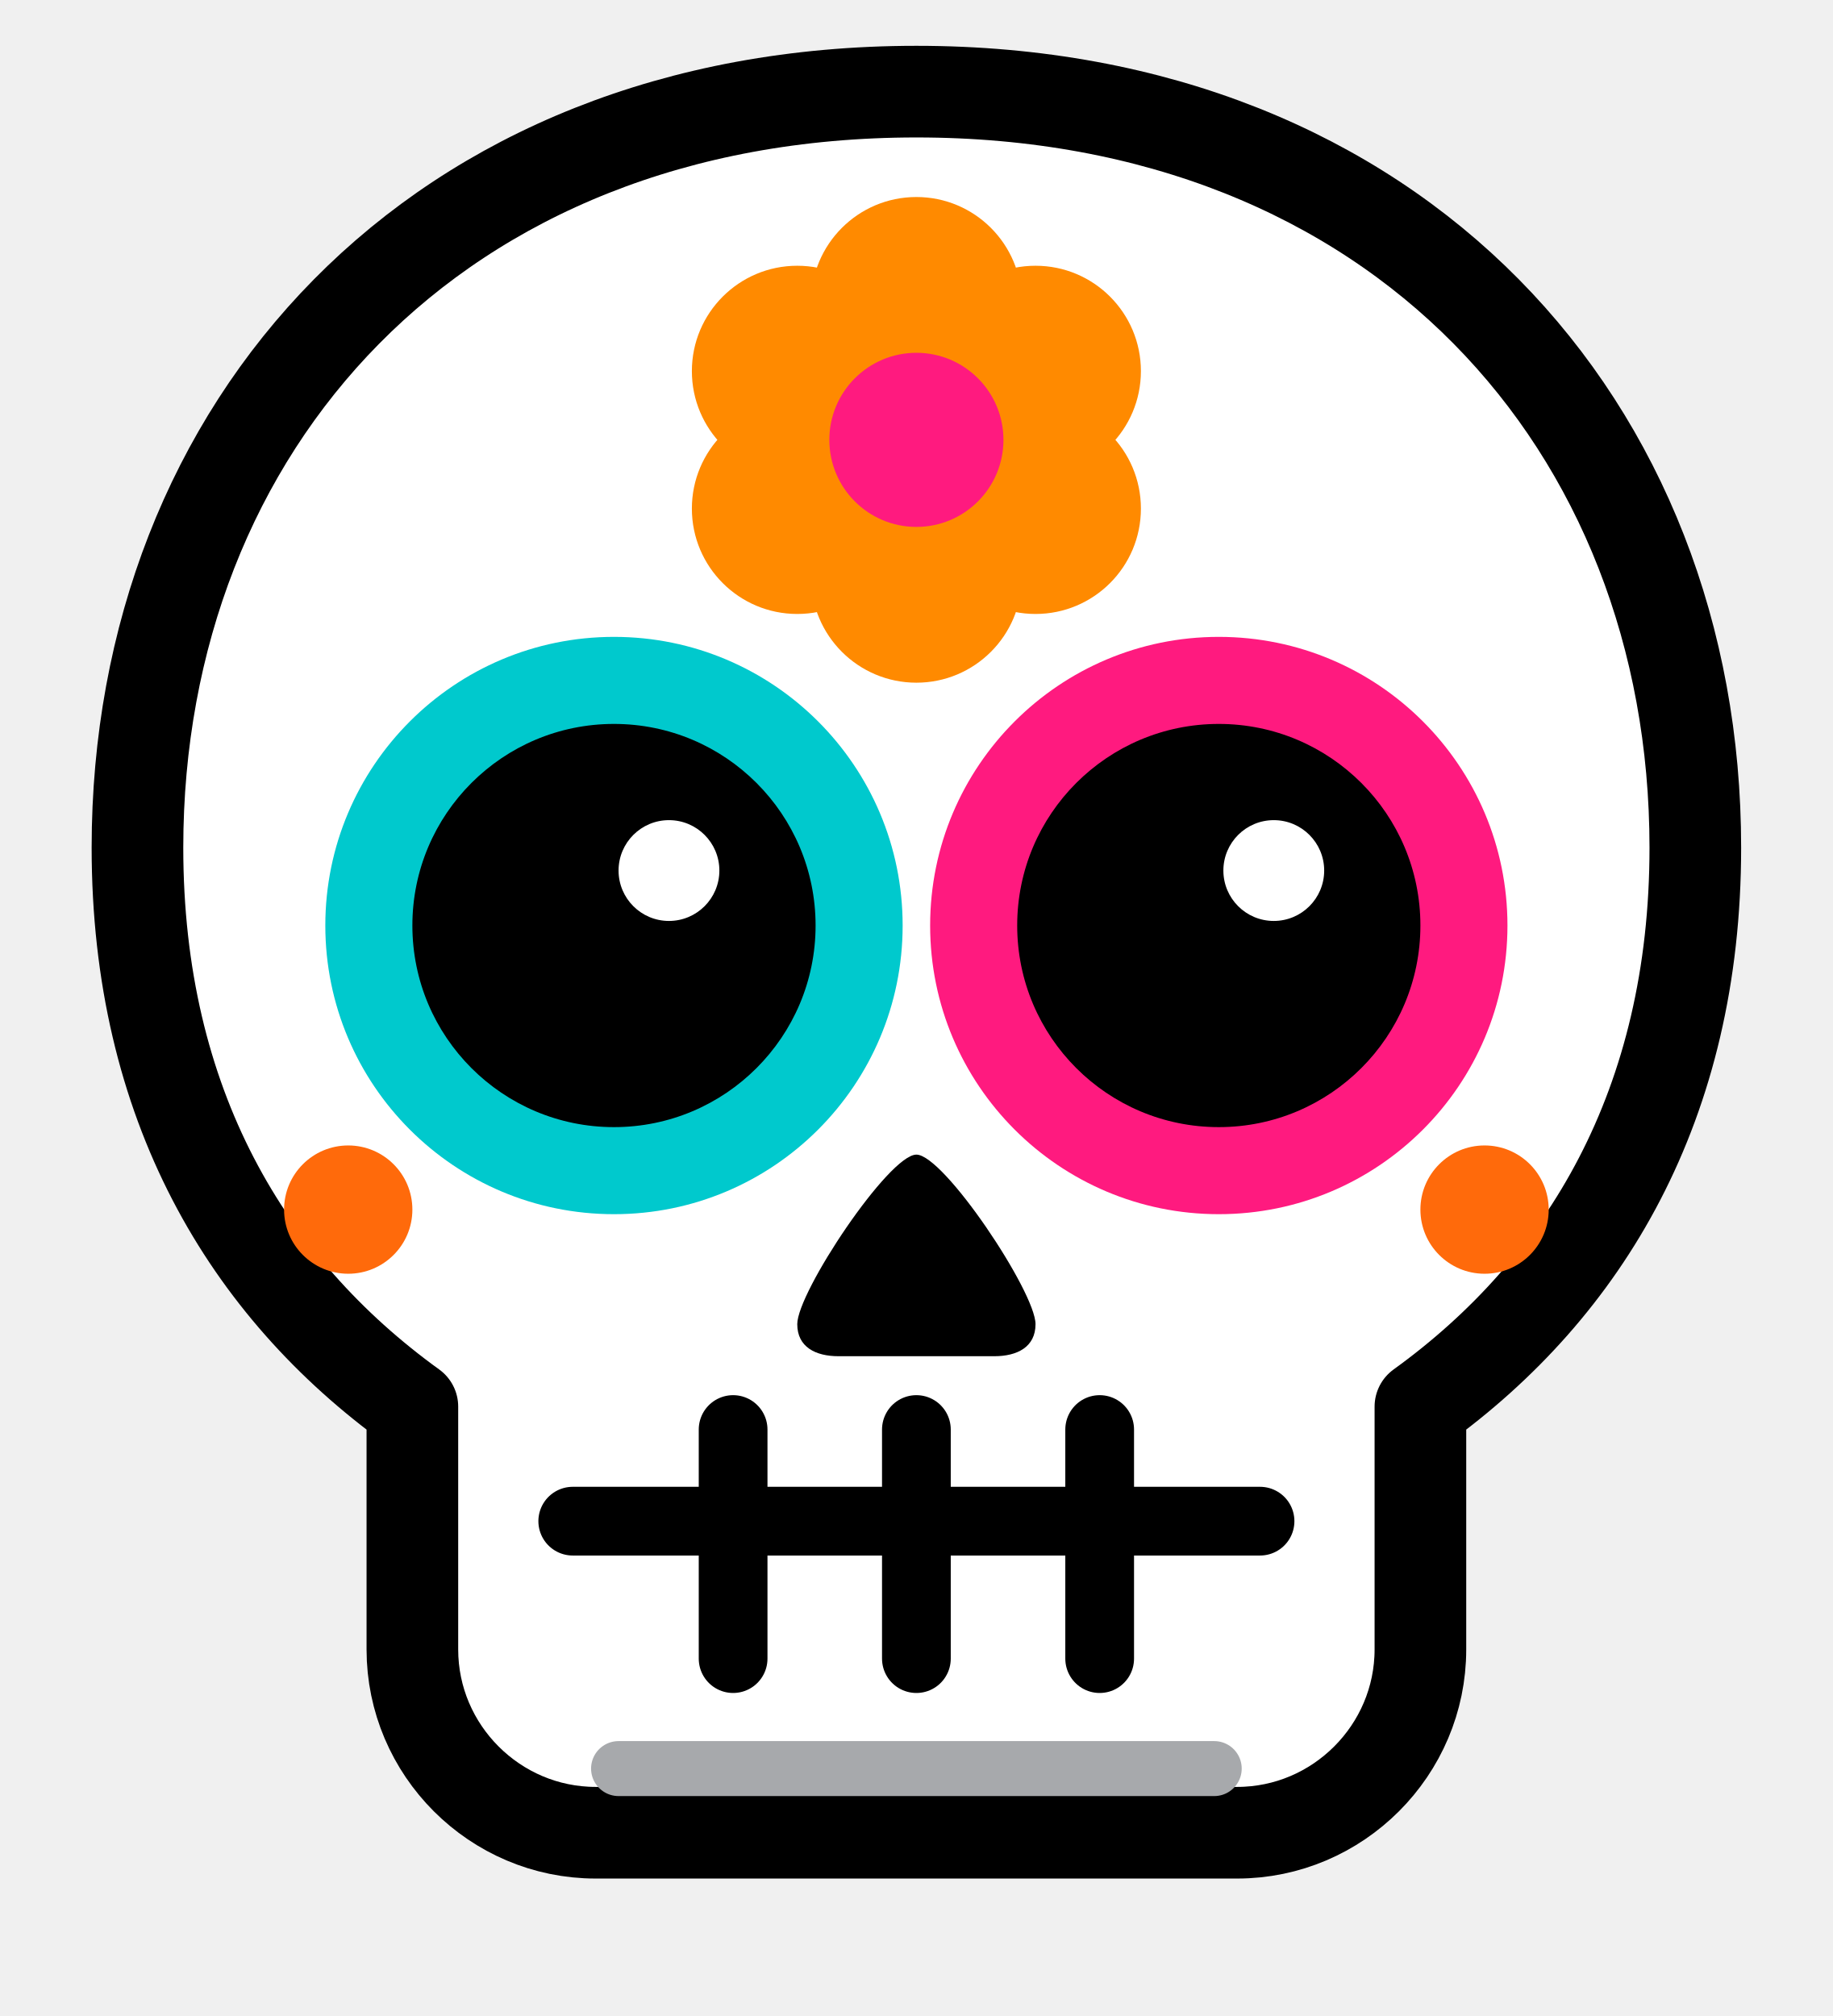
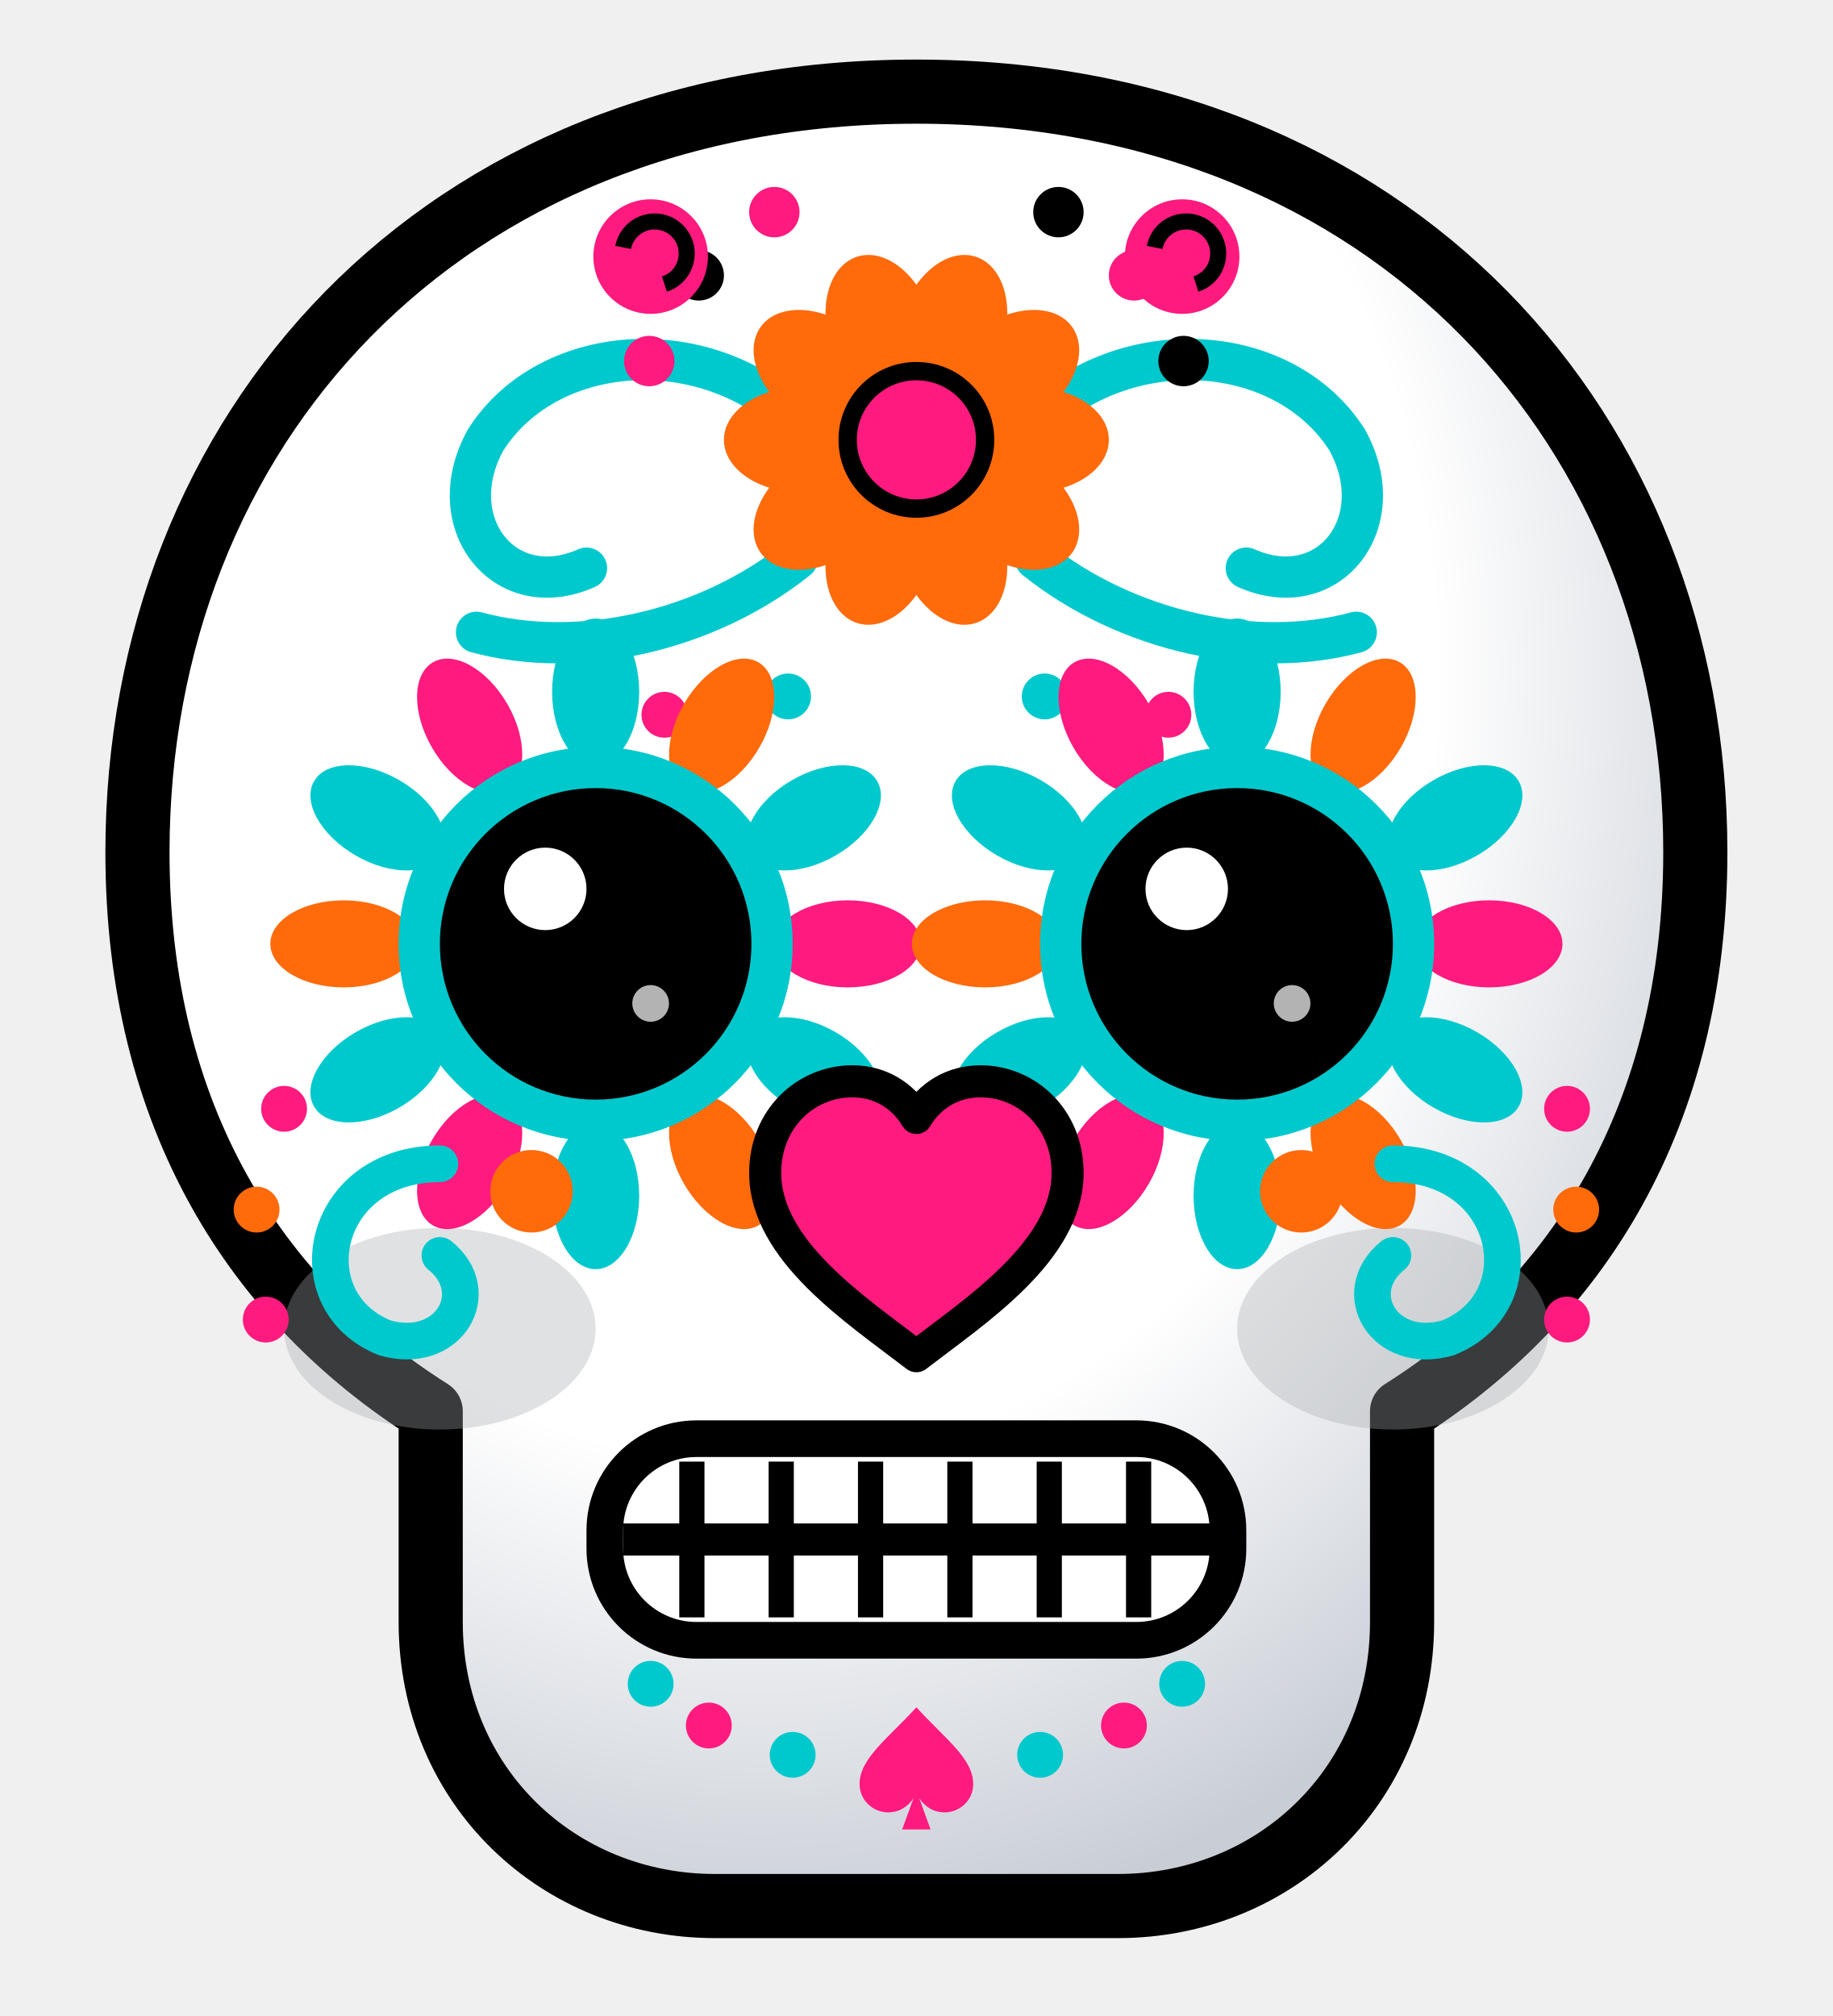
- <svg xmlns="http://www.w3.org/2000/svg" viewBox="0 0 40 44" width="40" height="44" aria-hidden="true">
-   <path d="M20 2C9.5 2 3 9.3 3 18.5c0 5.6 2.4 9.6 6 12.2V36c0 2.2 1.8 4 4 4h14c2.2 0 4-1.8 4-4v-5.3c3.6-2.6 6-6.6 6-12.2C37 9.3 30.5 2 20 2Z" fill="#fff" stroke="#000" stroke-width="2" stroke-linejoin="round" />
-   <g fill="#FF8A00">
-     <circle cx="20" cy="6.6" r="2.3" />
-     <circle cx="22.6" cy="8.1" r="2.3" />
-     <circle cx="22.6" cy="11.1" r="2.3" />
-     <circle cx="20" cy="12.6" r="2.3" />
-     <circle cx="17.4" cy="11.1" r="2.3" />
-     <circle cx="17.4" cy="8.1" r="2.3" />
-   </g>
-   <circle cx="20" cy="9.6" r="1.9" fill="#FF1A7F" />
-   <circle cx="13.4" cy="20.2" r="6.3" fill="#00C9CD" />
-   <circle cx="26.6" cy="20.2" r="6.3" fill="#FF1A7F" />
-   <circle cx="13.4" cy="20.2" r="4.4" fill="#000" />
-   <circle cx="26.6" cy="20.2" r="4.4" fill="#000" />
-   <circle cx="14.6" cy="19" r="1.1" fill="#fff" />
-   <circle cx="27.8" cy="19" r="1.1" fill="#fff" />
-   <path d="M20 25.2c-.6 0-2.6 3-2.6 3.7 0 .5.4.7.9.7h3.4c.5 0 .9-.2.9-.7 0-.7-2-3.7-2.6-3.7Z" fill="#000" />
-   <circle cx="7.6" cy="26.4" r="1.4" fill="#FF6A0B" />
-   <circle cx="32.4" cy="26.4" r="1.4" fill="#FF6A0B" />
-   <path d="M12.5 33.2h15M16 31.2v5M20 31.2v5M24 31.2v5" stroke="#000" stroke-width="1.5" stroke-linecap="round" fill="none" />
-   <path d="M13.5 38.6h13" stroke="#A7A9AC" stroke-width="1.2" stroke-linecap="round" />
+ <svg xmlns="http://www.w3.org/2000/svg" xmlns:xlink="http://www.w3.org/1999/xlink" viewBox="0 0 40 44" width="40" height="44" aria-hidden="true">
+   <defs>
+     <radialGradient id="cv-bone" cx="40%" cy="32%" r="70%">
+       <stop offset="0" stop-color="#fff" />
+       <stop offset=".62" stop-color="#fff" />
+       <stop offset="1" stop-color="#C9CED6" />
+     </radialGradient>
+     <symbol id="calavera" viewBox="0 0 40 44">
+       <path d="M20 2C9.6 2 3 9.4 3 18.6c0 5.8 2.6 9.8 6.4 12.2v4.6c0 3.6 2.8 6.2 6.2 6.2h8.8c3.4 0 6.2-2.6 6.2-6.2v-4.6c3.8-2.4 6.4-6.4 6.4-12.2C37 9.4 30.4 2 20 2Z" fill="url(#cv-bone)" stroke="#000" stroke-width="1.4" stroke-linejoin="round" />
+       <ellipse cx="9.6" cy="29" rx="3.4" ry="2.2" fill="#A7A9AC" opacity=".35" />
+       <ellipse cx="30.4" cy="29" rx="3.4" ry="2.2" fill="#A7A9AC" opacity=".35" />
+       <ellipse cx="13.4" cy="6.6" rx="5" ry="2.2" transform="rotate(-24 13.4 6.6)" fill="#fff" opacity=".85" />
+       <g fill="none" stroke="#00C9CD" stroke-width=".9" stroke-linecap="round">
+         <path d="M17.6 9.4C15.6 7.2 12 7.4 10.6 9.6C9.6 11.4 11 13.2 12.8 12.4" />
+         <path d="M 22.4 9.4 C 24.4 7.2 28 7.4 29.4 9.6 C 30.4 11.4 29 13.2 27.2 12.4" />
+         <path d="M17.4 12.2C15.4 13.8 12.6 14.4 10.4 13.8" />
+         <path d="M 22.6 12.2 C 24.6 13.8 27.4 14.4 29.6 13.8" />
+       </g>
+       <circle cx="14.17" cy="7.88" r="0.55" fill="#FF1A7F" />
+       <circle cx="15.25" cy="6.01" r="0.55" fill="#000" />
+       <circle cx="16.9" cy="4.63" r="0.55" fill="#FF1A7F" />
+       <circle cx="23.1" cy="4.63" r="0.55" fill="#000" />
+       <circle cx="24.75" cy="6.01" r="0.55" fill="#FF1A7F" />
+       <circle cx="25.83" cy="7.88" r="0.55" fill="#000" />
+       <circle cx="14.5" cy="15.6" r="0.5" fill="#FF1A7F" />
+       <circle cx="17.2" cy="15.2" r="0.5" fill="#00C9CD" />
+       <circle cx="22.8" cy="15.2" r="0.5" fill="#00C9CD" />
+       <circle cx="25.5" cy="15.6" r="0.5" fill="#FF1A7F" />
+       <ellipse cx="22.5" cy="9.6" rx="1.15" ry="1.7" transform="rotate(90 22.5 9.6)" fill="#FF6A0B" />
+       <ellipse cx="22.02" cy="11.07" rx="1.15" ry="1.7" transform="rotate(126 22.02 11.07)" fill="#FF6A0B" />
+       <ellipse cx="20.77" cy="11.98" rx="1.15" ry="1.7" transform="rotate(162 20.77 11.98)" fill="#FF6A0B" />
+       <ellipse cx="19.23" cy="11.98" rx="1.15" ry="1.7" transform="rotate(198 19.23 11.98)" fill="#FF6A0B" />
+       <ellipse cx="17.98" cy="11.07" rx="1.15" ry="1.7" transform="rotate(234 17.98 11.07)" fill="#FF6A0B" />
+       <ellipse cx="17.5" cy="9.6" rx="1.15" ry="1.7" transform="rotate(270 17.5 9.6)" fill="#FF6A0B" />
+       <ellipse cx="17.98" cy="8.13" rx="1.15" ry="1.7" transform="rotate(306 17.98 8.13)" fill="#FF6A0B" />
+       <ellipse cx="19.23" cy="7.22" rx="1.15" ry="1.7" transform="rotate(342 19.23 7.22)" fill="#FF6A0B" />
+       <ellipse cx="20.77" cy="7.22" rx="1.15" ry="1.7" transform="rotate(378 20.77 7.22)" fill="#FF6A0B" />
+       <ellipse cx="22.02" cy="8.13" rx="1.15" ry="1.7" transform="rotate(414 22.02 8.13)" fill="#FF6A0B" />
+       <circle cx="20" cy="9.6" r="1.5" fill="#FF1A7F" stroke="#000" stroke-width=".4" />
+       <circle cx="14.2" cy="5.6" r="1.25" fill="#FF1A7F" />
+       <path d="M13.6 5.4a.7.7 0 1 1 .9.8" fill="none" stroke="#000" stroke-width=".35" />
+       <circle cx="25.8" cy="5.6" r="1.25" fill="#FF1A7F" />
+       <path d="M25.2 5.4a.7.7 0 1 1 .9.8" fill="none" stroke="#000" stroke-width=".35" />
+       <ellipse cx="18.5" cy="20.6" rx="0.95" ry="1.6" transform="rotate(90 18.5 20.6)" fill="#FF1A7F" />
+       <ellipse cx="17.76" cy="23.35" rx="0.95" ry="1.6" transform="rotate(120 17.76 23.35)" fill="#00C9CD" />
+       <ellipse cx="15.75" cy="25.36" rx="0.95" ry="1.6" transform="rotate(150 15.75 25.36)" fill="#FF6A0B" />
+       <ellipse cx="13" cy="26.1" rx="0.95" ry="1.6" transform="rotate(180 13 26.1)" fill="#00C9CD" />
+       <ellipse cx="10.25" cy="25.36" rx="0.95" ry="1.6" transform="rotate(210 10.25 25.36)" fill="#FF1A7F" />
+       <ellipse cx="8.24" cy="23.35" rx="0.95" ry="1.6" transform="rotate(240 8.24 23.35)" fill="#00C9CD" />
+       <ellipse cx="7.5" cy="20.6" rx="0.95" ry="1.6" transform="rotate(270 7.5 20.6)" fill="#FF6A0B" />
+       <ellipse cx="8.24" cy="17.85" rx="0.95" ry="1.6" transform="rotate(300 8.24 17.85)" fill="#00C9CD" />
+       <ellipse cx="10.25" cy="15.84" rx="0.95" ry="1.6" transform="rotate(330 10.25 15.84)" fill="#FF1A7F" />
+       <ellipse cx="13" cy="15.1" rx="0.95" ry="1.6" transform="rotate(360 13 15.1)" fill="#00C9CD" />
+       <ellipse cx="15.75" cy="15.84" rx="0.95" ry="1.6" transform="rotate(390 15.75 15.84)" fill="#FF6A0B" />
+       <ellipse cx="17.76" cy="17.85" rx="0.95" ry="1.6" transform="rotate(420 17.76 17.85)" fill="#00C9CD" />
+       <circle cx="13" cy="20.6" r="4.3" fill="#00C9CD" />
+       <circle cx="13" cy="20.6" r="3.4" fill="#000" />
+       <circle cx="11.9" cy="19.4" r=".9" fill="#fff" />
+       <circle cx="14.2" cy="21.9" r=".4" fill="#fff" opacity=".7" />
+       <ellipse cx="32.5" cy="20.6" rx="0.95" ry="1.6" transform="rotate(90 32.5 20.6)" fill="#FF1A7F" />
+       <ellipse cx="31.76" cy="23.35" rx="0.95" ry="1.6" transform="rotate(120 31.76 23.35)" fill="#00C9CD" />
+       <ellipse cx="29.75" cy="25.36" rx="0.95" ry="1.6" transform="rotate(150 29.75 25.36)" fill="#FF6A0B" />
+       <ellipse cx="27" cy="26.1" rx="0.95" ry="1.6" transform="rotate(180 27 26.1)" fill="#00C9CD" />
+       <ellipse cx="24.25" cy="25.36" rx="0.95" ry="1.6" transform="rotate(210 24.25 25.36)" fill="#FF1A7F" />
+       <ellipse cx="22.24" cy="23.35" rx="0.95" ry="1.6" transform="rotate(240 22.24 23.35)" fill="#00C9CD" />
+       <ellipse cx="21.5" cy="20.6" rx="0.95" ry="1.6" transform="rotate(270 21.5 20.6)" fill="#FF6A0B" />
+       <ellipse cx="22.24" cy="17.85" rx="0.95" ry="1.6" transform="rotate(300 22.24 17.85)" fill="#00C9CD" />
+       <ellipse cx="24.25" cy="15.84" rx="0.95" ry="1.6" transform="rotate(330 24.25 15.84)" fill="#FF1A7F" />
+       <ellipse cx="27" cy="15.1" rx="0.95" ry="1.6" transform="rotate(360 27 15.1)" fill="#00C9CD" />
+       <ellipse cx="29.75" cy="15.84" rx="0.95" ry="1.6" transform="rotate(390 29.75 15.84)" fill="#FF6A0B" />
+       <ellipse cx="31.76" cy="17.85" rx="0.95" ry="1.6" transform="rotate(420 31.76 17.85)" fill="#00C9CD" />
+       <circle cx="27" cy="20.6" r="4.3" fill="#00C9CD" />
+       <circle cx="27" cy="20.6" r="3.4" fill="#000" />
+       <circle cx="25.9" cy="19.4" r=".9" fill="#fff" />
+       <circle cx="28.2" cy="21.9" r=".4" fill="#fff" opacity=".7" />
+       <path d="M20 29.6c-1.3-1-3.3-2.3-3.3-4 0-1.2.9-2 1.9-2 .6 0 1.1.3 1.4.8.3-.5.8-.8 1.4-.8 1 0 1.9.8 1.9 2 0 1.7-2 3-3.3 4Z" fill="#FF1A7F" stroke="#000" stroke-width=".7" stroke-linejoin="round" />
+       <g fill="none" stroke="#00C9CD" stroke-width=".8" stroke-linecap="round">
+         <path d="M9.6 25.4C7 25.4 6.4 28.4 8.4 29.2C9.8 29.6 10.6 28.2 9.6 27.4" />
+         <path d="M 30.4 25.4 C 33 25.4 33.6 28.4 31.6 29.2 C 30.2 29.6 29.4 28.2 30.4 27.4" />
+       </g>
+       <circle cx="6.2" cy="24.2" r="0.5" fill="#FF1A7F" />
+       <circle cx="5.6" cy="26.4" r="0.5" fill="#FF6A0B" />
+       <circle cx="5.8" cy="28.8" r="0.5" fill="#FF1A7F" />
+       <circle cx="34.2" cy="24.2" r="0.5" fill="#FF1A7F" />
+       <circle cx="34.4" cy="26.4" r="0.5" fill="#FF6A0B" />
+       <circle cx="34.2" cy="28.8" r="0.5" fill="#FF1A7F" />
+       <circle cx="11.6" cy="26" r=".9" fill="#FF6A0B" />
+       <circle cx="28.4" cy="26" r=".9" fill="#FF6A0B" />
+       <rect x="13.2" y="31.4" width="13.6" height="4.4" rx="2" fill="#fff" stroke="#000" stroke-width=".8" />
+       <path d="M13.6 33.6H26.4" stroke="#000" stroke-width=".7" />
+       <path d="M15.1 31.9v3.4" stroke="#000" stroke-width=".55" />
+       <path d="M17.05 31.9v3.4" stroke="#000" stroke-width=".55" />
+       <path d="M19 31.9v3.4" stroke="#000" stroke-width=".55" />
+       <path d="M20.95 31.9v3.4" stroke="#000" stroke-width=".55" />
+       <path d="M22.9 31.9v3.4" stroke="#000" stroke-width=".55" />
+       <path d="M24.85 31.9v3.4" stroke="#000" stroke-width=".55" />
+       <circle cx="25.8" cy="36.75" r="0.5" fill="#00C9CD" />
+       <circle cx="24.53" cy="37.66" r="0.5" fill="#FF1A7F" />
+       <circle cx="22.7" cy="38.3" r="0.5" fill="#00C9CD" />
+       <circle cx="17.3" cy="38.3" r="0.5" fill="#00C9CD" />
+       <circle cx="15.47" cy="37.66" r="0.5" fill="#FF1A7F" />
+       <circle cx="14.2" cy="36.75" r="0.5" fill="#00C9CD" />
+       <path transform="translate(20 37.2) scale(.62) translate(-20 -37.2)" d="M20 37.3c-1 1.1-2 1.8-2 2.7 0 .6.5 1 1 1 .4 0 .7-.2.9-.5l-.4 1.1h1l-.4-1.1c.2.3.5.5.9.5.5 0 1-.4 1-1 0-.9-1-1.6-2-2.7Z" fill="#FF1A7F" />
+     </symbol>
+   </defs>
+   <use href="#calavera" xlink:href="#calavera" width="40" height="44" />
</svg>
